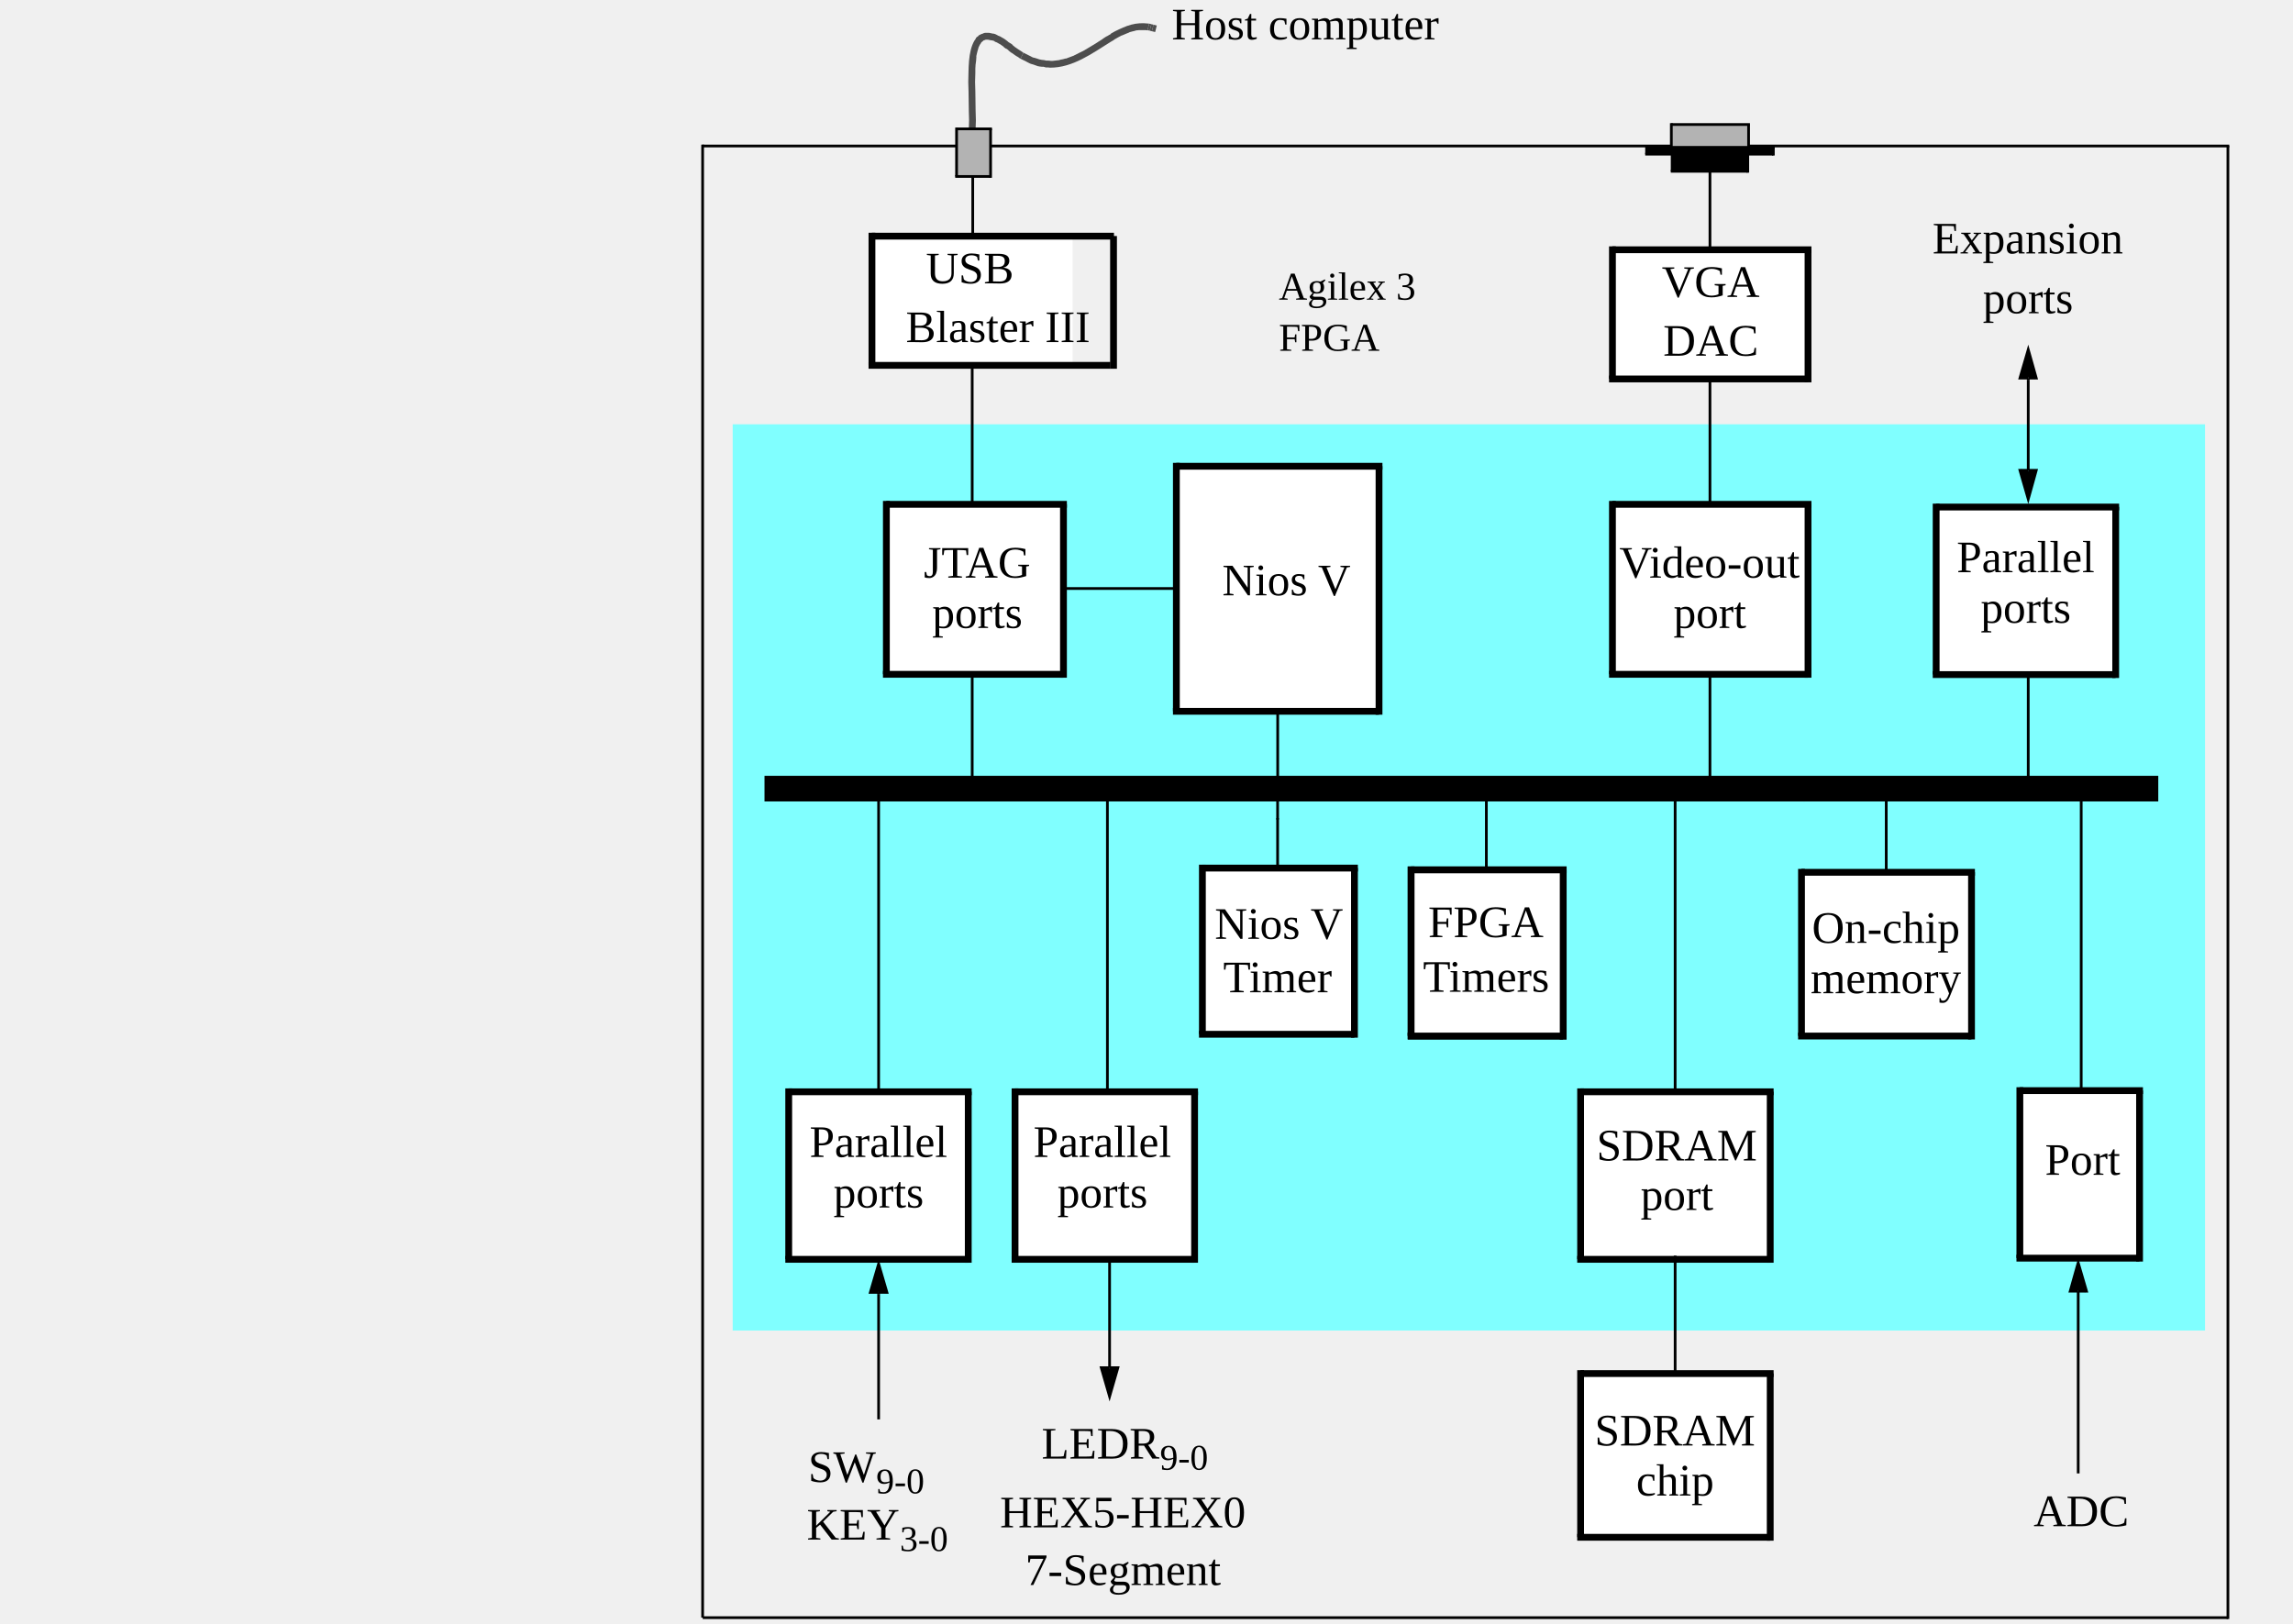
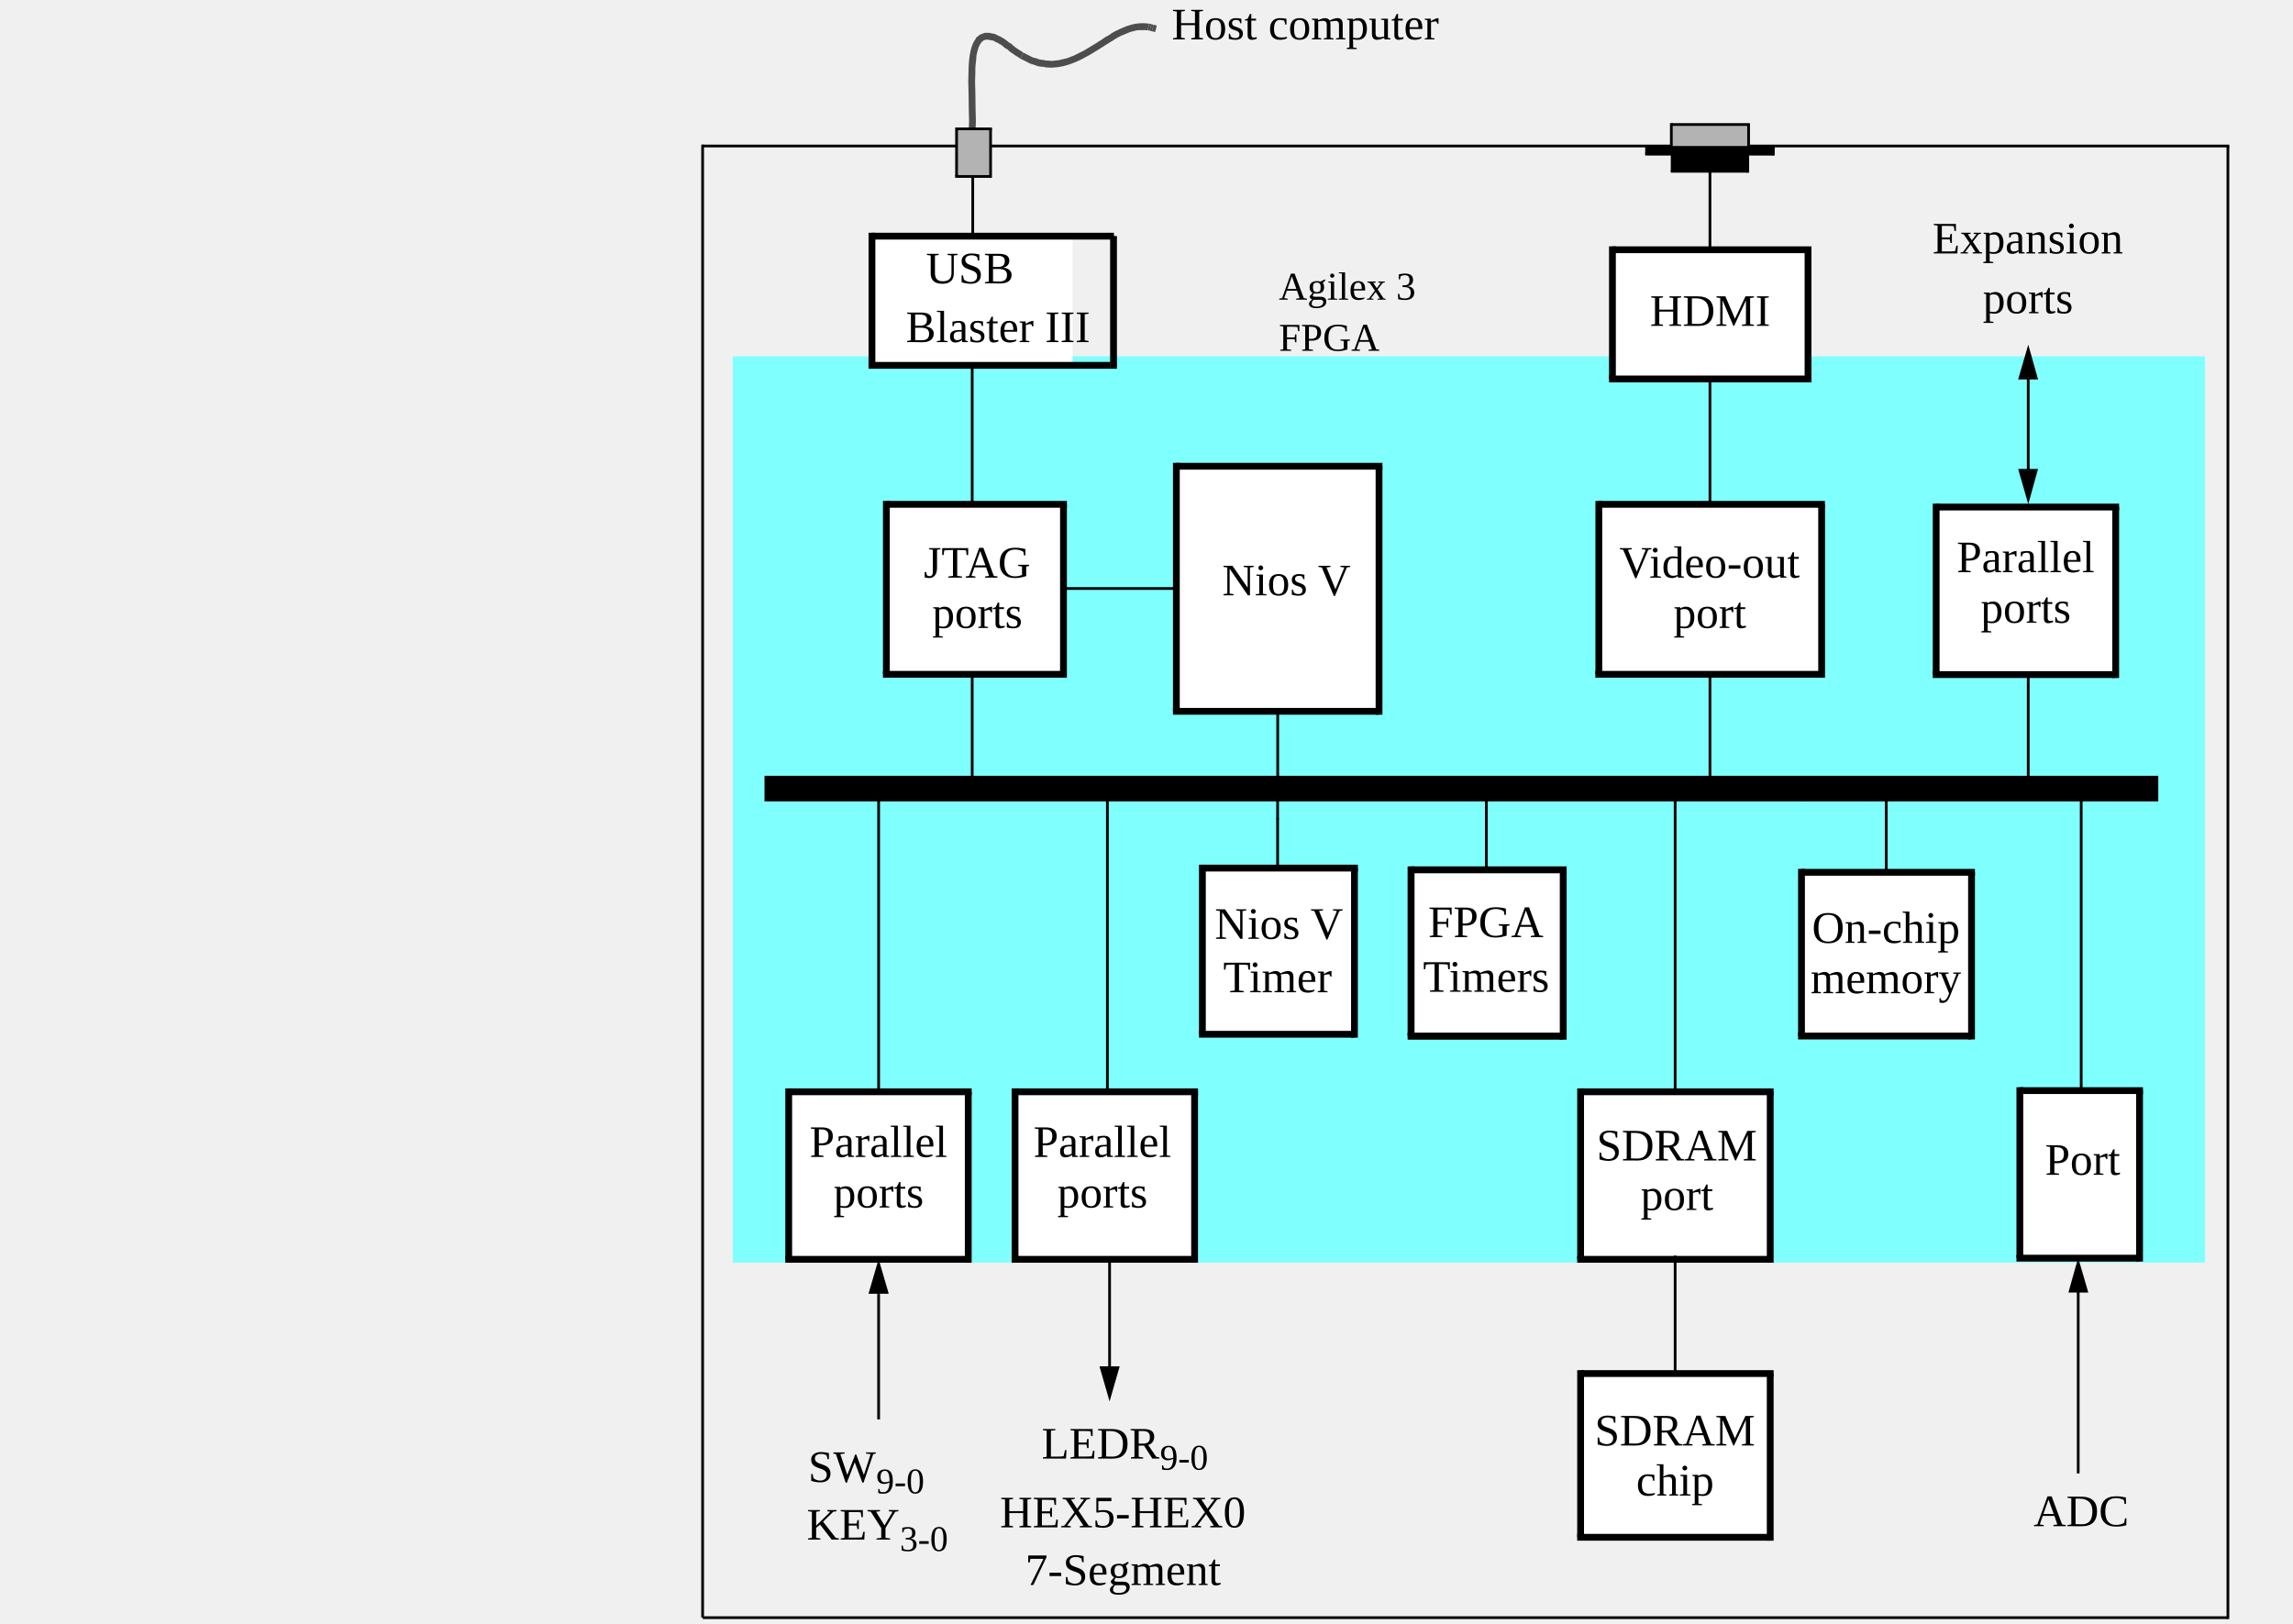
<svg xmlns="http://www.w3.org/2000/svg" version="1.1" id="svg16" width="674.326" height="477.671" viewBox="0 0 674.326 477.671">
  <defs id="defs20">
    <clipPath clipPathUnits="userSpaceOnUse" id="clipPath28">
      <path d="M 0,0 H 612 V 792 H 0 Z" id="path26" />
    </clipPath>
  </defs>
  <g id="g24" transform="matrix(1.333333,0,0,-1.333333,-81.4544,833.7453)" clip-path="url(#clipPath28)">
-     <path d="m 222.692,331.782 h 324.743 v 199.92 H 222.692 Z" style="fill:#80ffff;fill-opacity:1;fill-rule:nonzero;stroke:none;stroke-width:1" id="path36" />
+     <path d="m 222.692,346.782 h 324.743 v 199.92 H 222.692 Z" style="fill:#80ffff;fill-opacity:1;fill-rule:nonzero;stroke:none;stroke-width:1" id="path36" />
    <path d="m 229.711,448.5 h 307.409 v 5.658 H 229.711 Z" style="fill:#000000;fill-opacity:1;fill-rule:nonzero;stroke:none;stroke-width:1" id="path42" />
    <text xml:space="preserve" transform="scale(1,-1)" style="font-variant:normal;font-weight:normal;font-stretch:normal;font-size:9.96px;font-family:'Times New Roman';-inkscape-font-specification:TimesNewRomanPSMT;writing-mode:lr-tb;fill:#000000;fill-opacity:1;fill-rule:nonzero;stroke:none" id="text56" x="487.32" y="-569.4">
      <tspan x="487.32 493.419 498.413 503.407 507.844 512.883 516.722 519.543 524.524" y="-569.4" id="tspan52">Expansion</tspan>
      <tspan x="498.42 503.391 508.431 511.739 514.56" y="-556.2" id="tspan54">ports</tspan>
    </text>
    <g id="g58" transform="translate(508.44,541.595)">
      <path d="M 0,0 H -2.22 L -2.04,0.66 -0.48,6 0,7.68 0.48,6 1.98,0.66 2.16,0 H 1.5 L 1.02,0.36 -0.48,5.7 0.48,6 V 5.7 l -1.56,-5.34 -0.96,0.3 0.48,0.36 H 0" style="fill:#000000;fill-opacity:1;fill-rule:nonzero;stroke:none" id="path60" />
    </g>
    <path d="m 508.44,541.595 h 1.5 v 1.02 h -1.5 z" style="fill:#000000;fill-opacity:1;fill-rule:nonzero;stroke:none" id="path62" />
    <g id="g64" transform="translate(508.44,542.0749)">
      <path d="M 0,0 H -1.56 L 0,5.34 1.5,0" style="fill:#000000;fill-opacity:1;fill-rule:evenodd;stroke:none" id="path66" />
    </g>
    <g id="g68" transform="translate(508.44,521.855)">
      <path d="M 0,0 H 2.16 L 1.98,-0.66 0.48,-6.06 0,-7.74 -0.48,-6.06 -2.04,-0.66 -2.22,0 h 0.66 l 0.48,-0.36 1.56,-5.4 -0.96,-0.3 v 0.3 l 1.5,5.4 0.96,-0.3 L 1.5,-1.02 H 0" style="fill:#000000;fill-opacity:1;fill-rule:nonzero;stroke:none" id="path70" />
    </g>
    <path d="m 506.88,520.835 h 1.56 v 1.02 h -1.56 z" style="fill:#000000;fill-opacity:1;fill-rule:nonzero;stroke:none" id="path72" />
    <g id="g74" transform="translate(508.44,521.375)">
      <path d="M 0,0 H 1.5 L 0,-5.4 -1.56,0" style="fill:#000000;fill-opacity:1;fill-rule:evenodd;stroke:none" id="path76" />
    </g>
    <path d="m 508.14,541.535 h 0.6 v 0.3 H 508.14 Z" style="fill:#000000;fill-opacity:1;fill-rule:nonzero;stroke:none" id="path78" />
    <path d="m 508.14,521.555 h 0.6 v 19.98 H 508.14 Z" style="fill:#000000;fill-opacity:1;fill-rule:nonzero;stroke:none" id="path80" />
    <path d="M 216.001,592.8 H 552.78 v 0.6 H 216.001 Z" style="fill:#000000;fill-opacity:1;fill-rule:nonzero;stroke:none;stroke-width:1" id="path82" />
    <path d="m 552.18,268.14 h 0.6 V 593.1 H 552.18 Z" style="fill:#000000;fill-opacity:1;fill-rule:nonzero;stroke:none" id="path84" />
    <path d="m 216.08,268.14 h 336.4 v 0.6 H 216.08 Z" style="fill:#000000;fill-opacity:1;fill-rule:nonzero;stroke:none;stroke-width:1" id="path86" />
    <path d="m 215.76,268.44 h 0.6 V 593.4 H 215.76 Z" style="fill:#000000;fill-opacity:1;fill-rule:nonzero;stroke:none" id="path88" />
    <text xml:space="preserve" transform="scale(1,-1)" style="font-variant:normal;font-weight:normal;font-stretch:normal;font-size:8.7px;font-family:'Times New Roman';-inkscape-font-specification:TimesNewRomanPSMT;writing-mode:lr-tb;fill:#000000;fill-opacity:1;fill-rule:nonzero;stroke:none" id="text94" x="343.147" y="-559.202">
      <tspan x="343.147" y="-559.202" id="tspan90">Agilex 3</tspan>
      <tspan x="343.147 348.006 352.865 359.104" y="-547.922" id="tspan92">FPGA</tspan>
    </text>
    <path d="m 388.62,433.14 h 0.6 V 448.5 H 388.62 Z" style="fill:#000000;fill-opacity:1;fill-rule:nonzero;stroke:none" id="path234" />
    <path d="m 372.3,396.78 h 33.54 v 36.66 H 372.3 Z" style="fill:#ffffff;fill-opacity:1;fill-rule:nonzero;stroke:none" id="path236" />
    <path d="m 372.3,432.66 h 34.32 v 1.5 H 372.3 Z" style="fill:#000000;fill-opacity:1;fill-rule:nonzero;stroke:none" id="path238" />
    <path d="m 405.12,396 h 1.5 v 37.44 h -1.5 z" style="fill:#000000;fill-opacity:1;fill-rule:nonzero;stroke:none" id="path240" />
    <path d="m 371.58,396 h 34.26 v 1.5 h -34.26 z" style="fill:#000000;fill-opacity:1;fill-rule:nonzero;stroke:none" id="path242" />
    <path d="m 371.58,396.78 h 1.5 v 37.38 h -1.5 z" style="fill:#000000;fill-opacity:1;fill-rule:nonzero;stroke:none" id="path244" />
    <text xml:space="preserve" transform="scale(1,-1)" style="font-variant:normal;font-weight:normal;font-stretch:normal;font-size:9.96px;font-family:'Times New Roman';-inkscape-font-specification:TimesNewRomanPSMT;writing-mode:lr-tb;fill:#000000;fill-opacity:1;fill-rule:nonzero;stroke:none" id="text250" x="320.94" y="-412.44">
      <tspan x="320.94" id="tspan246" y="-412.44" />
      <tspan x="239.34 244.859" y="-298.38" id="tspan248">SW</tspan>
    </text>
    <text xml:space="preserve" transform="scale(1,-1)" style="font-variant:normal;font-weight:normal;font-stretch:normal;font-size:7.98px;font-family:'Times New Roman';-inkscape-font-specification:TimesNewRomanPSMT;writing-mode:lr-tb;fill:#000000;fill-opacity:1;fill-rule:nonzero;stroke:none" id="text254" x="254.34" y="-295.86">
      <tspan x="254.34 258.3 260.999" y="-295.86" id="tspan252">9-0</tspan>
    </text>
    <text xml:space="preserve" transform="scale(1,-1)" style="font-variant:normal;font-weight:normal;font-stretch:normal;font-size:9.96px;font-family:'Times New Roman';-inkscape-font-specification:TimesNewRomanPSMT;writing-mode:lr-tb;fill:#000000;fill-opacity:1;fill-rule:nonzero;stroke:none" id="text258" x="290.82" y="-303.54">
      <tspan x="290.82 296.957 303.019 310.262" y="-303.54" id="tspan256">LEDR</tspan>
    </text>
    <text xml:space="preserve" transform="scale(1,-1)" style="font-variant:normal;font-weight:normal;font-stretch:normal;font-size:7.98px;font-family:'Times New Roman';-inkscape-font-specification:TimesNewRomanPSMT;writing-mode:lr-tb;fill:#000000;fill-opacity:1;fill-rule:nonzero;stroke:none" id="text262" x="316.92" y="-301.08">
      <tspan x="316.92 320.88 323.579" y="-301.08" id="tspan260">9-0</tspan>
    </text>
    <g id="g264" transform="translate(305.82,323.88)">
      <path d="M 0,0 H 2.22 L 2.04,-0.66 0.48,-6.06 0,-7.74 -0.48,-6.06 -2.04,-0.66 -2.22,0 h 0.66 l 0.48,-0.36 1.56,-5.4 -0.96,-0.3 v 0.3 l 1.56,5.4 0.96,-0.3 -0.48,-0.36 H 0" style="fill:#000000;fill-opacity:1;fill-rule:nonzero;stroke:none" id="path266" />
    </g>
    <path d="m 304.26,322.86 h 1.56 v 1.02 h -1.56 z" style="fill:#000000;fill-opacity:1;fill-rule:nonzero;stroke:none" id="path268" />
    <g id="g270" transform="translate(305.82,323.4)">
      <path d="M 0,0 H 1.56 L 0,-5.4 -1.56,0" style="fill:#000000;fill-opacity:1;fill-rule:evenodd;stroke:none" id="path272" />
    </g>
    <path d="m 304.02,349.44 h 0.6 v 0.3 H 304.02 Z" style="fill:#000000;fill-opacity:1;fill-rule:nonzero;stroke:none" id="path274" />
    <path d="m 305.52,323.58 h 0.6 v 25.86 H 305.52 Z" style="fill:#000000;fill-opacity:1;fill-rule:nonzero;stroke:none" id="path276" />
    <g id="g278" transform="translate(254.88,339.9)">
      <path d="M 0,0 H -2.22 L -2.04,0.66 -0.48,6 0,7.62 0.48,6 2.04,0.66 2.22,0 H 1.56 L 1.08,0.36 -0.48,5.7 0.48,6 V 5.7 l -1.56,-5.34 -0.96,0.3 0.48,0.36 H 0" style="fill:#000000;fill-opacity:1;fill-rule:nonzero;stroke:none" id="path280" />
    </g>
    <path d="m 254.88,339.9 h 1.56 v 1.02 h -1.56 z" style="fill:#000000;fill-opacity:1;fill-rule:nonzero;stroke:none" id="path282" />
    <g id="g284" transform="translate(254.88,340.38)">
      <path d="M 0,0 H -1.56 L 0,5.34 1.56,0" style="fill:#000000;fill-opacity:1;fill-rule:evenodd;stroke:none" id="path286" />
    </g>
    <path d="m 254.58,339.84 h 0.6 v 0.3 H 254.58 Z" style="fill:#000000;fill-opacity:1;fill-rule:nonzero;stroke:none" id="path288" />
    <path d="m 254.58,312.18 h 0.6 v 27.66 H 254.58 Z" style="fill:#000000;fill-opacity:1;fill-rule:nonzero;stroke:none" id="path290" />
    <path d="m 254.58,366.78 h 0.6 V 448.5 H 254.58 Z" style="fill:#000000;fill-opacity:1;fill-rule:nonzero;stroke:none" id="path294" />
    <path d="m 305.04,366.9 h 0.6 v 81.6 H 305.04 Z" style="fill:#000000;fill-opacity:1;fill-rule:nonzero;stroke:none" id="path298" />
    <path d="m 235.02,347.52 h 39.6 v 36.96 h -39.6 z" style="fill:#ffffff;fill-opacity:1;fill-rule:nonzero;stroke:none" id="path300" />
    <path d="m 235.02,383.7 h 40.38 v 1.5 h -40.38 z" style="fill:#000000;fill-opacity:1;fill-rule:nonzero;stroke:none" id="path302" />
    <path d="m 273.9,346.74 h 1.5 v 37.74 h -1.5 z" style="fill:#000000;fill-opacity:1;fill-rule:nonzero;stroke:none" id="path304" />
    <path d="m 234.3,346.74 h 40.32 v 1.5 H 234.3 Z" style="fill:#000000;fill-opacity:1;fill-rule:nonzero;stroke:none" id="path306" />
    <path d="m 234.3,347.52 h 1.5 v 37.68 h -1.5 z" style="fill:#000000;fill-opacity:1;fill-rule:nonzero;stroke:none" id="path308" />
    <path d="m 284.94,347.52 h 39.6 v 36.96 h -39.6 z" style="fill:#ffffff;fill-opacity:1;fill-rule:nonzero;stroke:none" id="path310" />
    <path d="m 284.94,383.7 h 40.38 v 1.5 h -40.38 z" style="fill:#000000;fill-opacity:1;fill-rule:nonzero;stroke:none" id="path312" />
    <path d="m 323.82,346.74 h 1.5 v 37.74 h -1.5 z" style="fill:#000000;fill-opacity:1;fill-rule:nonzero;stroke:none" id="path314" />
    <path d="m 284.22,346.74 h 40.32 v 1.5 h -40.32 z" style="fill:#000000;fill-opacity:1;fill-rule:nonzero;stroke:none" id="path316" />
    <path d="m 284.22,347.52 h 1.5 v 37.68 h -1.5 z" style="fill:#000000;fill-opacity:1;fill-rule:nonzero;stroke:none" id="path318" />
    <text xml:space="preserve" transform="scale(1,-1)" style="font-variant:normal;font-weight:normal;font-stretch:normal;font-size:9.96px;font-family:'Times New Roman';-inkscape-font-specification:TimesNewRomanPSMT;writing-mode:lr-tb;fill:#000000;fill-opacity:1;fill-rule:nonzero;stroke:none" id="text334" x="239.64" y="-370.08">
      <tspan x="239.64 245.188 249.62 252.947 257.379 260.158 262.936 267.369" y="-370.08" id="tspan320">Parallel</tspan>
      <tspan x="244.92 249.952 254.932 258.3 261.062" y="-358.92" id="tspan322">ports</tspan>
      <tspan x="289.02 294.586 299.037 302.383 306.764 309.562 312.36 316.811" y="-370.08" id="tspan324">Parallel</tspan>
      <tspan x="294.3 299.339 304.319 307.619 310.441" y="-358.92" id="tspan326">ports</tspan>
      <tspan x="281.639 288.883 294.945 302.189 307.169 310.538 317.736 323.875 331.073" y="-288.36" id="tspan328">HEX5-HEX0</tspan>
      <tspan x="287.219 292.209 295.536 301.083 305.515 310.555 318.297 322.729 327.719" y="-275.64" id="tspan330">7-Segment</tspan>
      <tspan x="239.038 246.251 252.359" y="-285.66" id="tspan332">KEY</tspan>
    </text>
    <text xml:space="preserve" transform="scale(1,-1)" style="font-variant:normal;font-weight:normal;font-stretch:normal;font-size:7.98px;font-family:'Times New Roman';-inkscape-font-specification:TimesNewRomanPSMT;writing-mode:lr-tb;fill:#000000;fill-opacity:1;fill-rule:nonzero;stroke:none" id="text338" x="259.56" y="-283.14">
      <tspan x="259.56 263.58 266.22" y="-283.14" id="tspan336">3-0</tspan>
    </text>
    <path d="m 458.76,448.5 h 0.6 v 0.3 H 458.76 Z" style="fill:#000000;fill-opacity:1;fill-rule:nonzero;stroke:none" id="path344" />
    <path d="m 430.26,357.6 h 0.6 v 90.9 H 430.26 Z" style="fill:#000000;fill-opacity:1;fill-rule:nonzero;stroke:none" id="path346" />
    <path d="m 409.68,286.2 h 41.82 v 36.12 h -41.82 z" style="fill:#ffffff;fill-opacity:1;fill-rule:nonzero;stroke:none" id="path348" />
    <path d="m 409.68,321.54 h 42.6 v 1.5 h -42.6 z" style="fill:#000000;fill-opacity:1;fill-rule:nonzero;stroke:none" id="path350" />
    <path d="m 450.78,285.42 h 1.5 v 36.9 h -1.5 z" style="fill:#000000;fill-opacity:1;fill-rule:nonzero;stroke:none" id="path352" />
    <path d="m 408.96,285.42 h 42.54 v 1.5 h -42.54 z" style="fill:#000000;fill-opacity:1;fill-rule:nonzero;stroke:none" id="path354" />
    <path d="m 408.96,286.2 h 1.5 v 36.84 h -1.5 z" style="fill:#000000;fill-opacity:1;fill-rule:nonzero;stroke:none" id="path356" />
    <path d="m 409.68,347.52 h 41.82 v 36.96 h -41.82 z" style="fill:#ffffff;fill-opacity:1;fill-rule:nonzero;stroke:none" id="path358" />
    <path d="m 409.68,383.7 h 42.6 v 1.5 h -42.6 z" style="fill:#000000;fill-opacity:1;fill-rule:nonzero;stroke:none" id="path360" />
    <path d="m 450.78,346.74 h 1.5 v 37.74 h -1.5 z" style="fill:#000000;fill-opacity:1;fill-rule:nonzero;stroke:none" id="path362" />
    <path d="m 408.96,346.74 h 42.54 v 1.5 h -42.54 z" style="fill:#000000;fill-opacity:1;fill-rule:nonzero;stroke:none" id="path364" />
    <path d="m 408.96,347.52 h 1.5 v 37.68 h -1.5 z" style="fill:#000000;fill-opacity:1;fill-rule:nonzero;stroke:none" id="path366" />
    <text xml:space="preserve" transform="scale(1,-1)" style="font-variant:normal;font-weight:normal;font-stretch:normal;font-size:9.96px;font-family:'Times New Roman';-inkscape-font-specification:TimesNewRomanPSMT;writing-mode:lr-tb;fill:#000000;fill-opacity:1;fill-rule:nonzero;stroke:none" id="text372" x="413.22" y="-369.3">
      <tspan x="413.22 418.754 426.012 432.651 439.838" y="-369.3" id="tspan368">SDRAM</tspan>
      <tspan x="422.94 427.934 432.928 436.258" y="-358.38" id="tspan370">port</tspan>
    </text>
    <path d="m 430.26,348 h 0.6 v 0.3 H 430.26 Z" style="fill:#000000;fill-opacity:1;fill-rule:nonzero;stroke:none" id="path374" />
    <path d="m 430.26,322.02 h 0.6 V 348 H 430.26 Z" style="fill:#000000;fill-opacity:1;fill-rule:nonzero;stroke:none" id="path376" />
    <text xml:space="preserve" transform="scale(1,-1)" style="font-variant:normal;font-weight:normal;font-stretch:normal;font-size:9.96px;font-family:'Times New Roman';-inkscape-font-specification:TimesNewRomanPSMT;writing-mode:lr-tb;fill:#000000;fill-opacity:1;fill-rule:nonzero;stroke:none" id="text382" x="412.8" y="-306.42">
      <tspan x="412.8 418.356 425.565 432.226 439.435" y="-306.42" id="tspan378">SDRAM</tspan>
      <tspan x="421.98 426.433 431.444 434.244" y="-295.38" id="tspan380">chip</tspan>
    </text>
    <path d="m 458.4,396.78 h 37.5 v 36.12 h -37.5 z" style="fill:#ffffff;fill-opacity:1;fill-rule:nonzero;stroke:none" id="path410" />
    <path d="m 458.4,432.12 h 38.28 v 1.5 H 458.4 Z" style="fill:#000000;fill-opacity:1;fill-rule:nonzero;stroke:none" id="path412" />
    <path d="m 495.18,396 h 1.5 v 36.9 h -1.5 z" style="fill:#000000;fill-opacity:1;fill-rule:nonzero;stroke:none" id="path414" />
    <path d="m 457.68,396 h 38.22 v 1.5 h -38.22 z" style="fill:#000000;fill-opacity:1;fill-rule:nonzero;stroke:none" id="path416" />
    <path d="m 457.68,396.78 h 1.5 v 36.84 h -1.5 z" style="fill:#000000;fill-opacity:1;fill-rule:nonzero;stroke:none" id="path418" />
    <text xml:space="preserve" transform="scale(1,-1)" style="font-variant:normal;font-weight:normal;font-stretch:normal;font-size:9.96px;font-family:'Times New Roman';-inkscape-font-specification:TimesNewRomanPSMT;writing-mode:lr-tb;fill:#000000;fill-opacity:1;fill-rule:nonzero;stroke:none" id="text424" x="460.74" y="-417.3">
      <tspan x="460.74 467.934 472.974 476.294 480.719 485.702 488.523" y="-417.3" id="tspan420">On-chip</tspan>
      <tspan x="460.44 468.234 472.701 480.495 485.475 488.774" y="-406.2" id="tspan422">memory</tspan>
    </text>
    <path d="m 476.82,432.6 h 0.6 v 19.98 H 476.82 Z" style="fill:#000000;fill-opacity:1;fill-rule:nonzero;stroke:none" id="path426" />
    <path d="m 508.14,453.9 h 0.6 v 25.129 H 508.14 Z" style="fill:#000000;fill-opacity:1;fill-rule:nonzero;stroke:none;stroke-width:1" id="path428" />
    <path d="m 275.34,567.72 h 0.6 v 18.6 H 275.34 Z" style="fill:#000000;fill-opacity:1;fill-rule:nonzero;stroke:none" id="path482" />
    <path d="m 342.6,449.52 h 0.6 v 18.96 H 342.6 Z" style="fill:#000000;fill-opacity:1;fill-rule:nonzero;stroke:none" id="path484" />
    <path d="m 437.94,451.98 h 0.6 V 479.1 H 437.94 Z" style="fill:#000000;fill-opacity:1;fill-rule:nonzero;stroke:none" id="path486" />
    <path d="m 275.22,451.98 h 0.6 V 553.26 H 275.22 Z" style="fill:#000000;fill-opacity:1;fill-rule:nonzero;stroke:none" id="path488" />
    <text xml:space="preserve" transform="scale(1,-1)" style="font-variant:normal;font-weight:normal;font-stretch:normal;font-size:9.96px;font-family:'Times New Roman';-inkscape-font-specification:TimesNewRomanPSMT;writing-mode:lr-tb;fill:#000000;fill-opacity:1;fill-rule:nonzero;stroke:none" id="text492" x="319.532" y="-616.62">
      <tspan x="319.532 326.732 331.721 335.604 338.382 340.881 345.312 350.301 358.103 363.092 368.081 370.902 375.334" y="-616.62" id="tspan490">Host computer</tspan>
    </text>
    <path d="m 253.38,544.74 h 44.28 v 28.5 h -44.28 z" style="fill:#ffffff;fill-opacity:1;fill-rule:nonzero;stroke:none" id="path494" />
    <path d="m 253.38,572.46 h 53.409 v 1.5 h -53.409 z" style="fill:#000000;fill-opacity:1;fill-rule:nonzero;stroke:none;stroke-width:1" id="path496" />
    <path d="m 305.94,543.96 h 1.5 v 29.28 h -1.5 z" style="fill:#000000;fill-opacity:1;fill-rule:nonzero;stroke:none" id="path498" />
    <path d="m 252.66,543.96 h 53.349 v 1.5 h -53.349 z" style="fill:#000000;fill-opacity:1;fill-rule:nonzero;stroke:none;stroke-width:1" id="path500" />
    <path d="m 252.66,544.74 h 1.5 v 29.22 h -1.5 z" style="fill:#000000;fill-opacity:1;fill-rule:nonzero;stroke:none" id="path502" />
    <text xml:space="preserve" transform="scale(1,-1)" style="font-variant:normal;font-weight:normal;font-stretch:normal;font-size:9.96px;font-family:'Times New Roman';-inkscape-font-specification:TimesNewRomanPSMT;writing-mode:lr-tb;fill:#000000;fill-opacity:1;fill-rule:nonzero;stroke:none" id="text508" x="265.32" y="-562.8">
      <tspan x="265.32 272.578 278.097" y="-562.8" id="tspan504">USB</tspan>
      <tspan x="260.88 267.534 270.314 274.747 278.633 281.412 285.846" y="-549.84" id="tspan506">Blaster III</tspan>
    </text>
    <g id="g512" transform="translate(274.7717,596.88)">
      <path d="m 0,0 v -0.72 l 1.5,-0.06 v 0.72" style="fill:#4d4d4d;fill-opacity:1;fill-rule:nonzero;stroke:none" id="path514" />
    </g>
    <g id="g516" transform="translate(274.7717,596.88)">
      <path d="M 0,0 0.06,1.92 V 1.86 L 0,3.96 V 4.02 L -0.06,8.28 V 8.22 l -0.06,2.1 c 0.099,2.761 -0.099,6.712 1.38,9.18 l 0.18,0.24 -0.06,-0.12 0.12,0.24 0.12,0.24 0.18,0.18 0.12,0.06 0.24,0.18 -0.12,-0.06 0.18,0.18 0.6,0.3 L 3.06,21 2.94,20.94 3.3,21.12 3.54,21.18 H 4.5 L 5.1,21.06 H 5.04 L 5.4,21 H 5.52 L 5.88,20.88 6.36,20.64 H 6.3 l 0.42,-0.18 h 0.06 l 0.84,-0.48 0.12,-0.06 0.42,-0.3 0.48,-0.36 H 8.58 L 9.12,18.9 h 0.06 l 0.48,-0.36 v -0.06 l 0.66,-0.54 -0.06,0.06 0.6,-0.42 0.66,-0.42 0.6,-0.42 -0.06,0.06 -0.66,-1.32 -0.12,0.06 -0.6,0.42 0.06,-0.06 -0.66,0.42 -0.06,0.06 -0.6,0.42 H 9.36 L 8.7,17.34 H 8.76 L 8.28,17.7 V 17.64 L 7.74,18 v 0.06 L 7.26,18.42 6.84,18.72 6.9,18.66 6.06,19.14 6.12,19.08 5.7,19.26 v 0.06 L 5.34,19.5 5.4,19.44 5.04,19.56 5.16,19.5 4.8,19.56 4.2,19.68 H 4.32 3.72 L 3.9,19.74 3.66,19.68 3.84,19.74 3.6,19.62 3.42,19.56 3.18,19.5 3.36,19.56 3.12,19.44 3.3,19.56 3.06,19.32 2.82,19.14 2.88,19.2 2.7,19.02 2.82,19.2 2.64,18.84 2.46,18.6 2.52,18.72 2.1,17.88 2.16,18 1.98,17.34 V 17.4 L 1.8,16.68 1.62,15.9 1.68,16.02 1.62,15.18 V 15.12 L 1.5,14.22 v 0.06 L 1.44,13.32 v 0.06 -1.02 L 1.38,10.32 v 0.06 L 1.44,8.28 1.5,4.02 1.56,1.92 V 1.86 L 1.5,-0.06" style="fill:#4d4d4d;fill-opacity:1;fill-rule:nonzero;stroke:none" id="path518" />
    </g>
    <g id="g520" transform="translate(286.8317,613.68)">
      <path d="M 0,0 1.8,-0.9 H 1.74 l 0.6,-0.24 -0.06,0.06 0.6,-0.18 0.54,-0.18 H 3.36 l 0.6,-0.12 H 3.9 L 4.44,-1.62 H 4.5 L 5.04,-1.74 H 4.86 5.52 L 6.06,-1.8 H 5.94 6.48 6.42 l 0.54,0.06 0.48,0.06 0.54,0.06 H 7.86 L 8.34,-1.5 H 8.4 l 0.54,0.12 H 8.88 l 0.48,0.12 -0.06,-0.06 1.92,0.72 h -0.06 l 1.92,0.96 -0.06,-0.06 2.7,1.62 1.8,1.14 H 17.46 L 18.3,3.6 h 0.06 l 0.9,0.54 V 4.2 l 0.84,0.48 c 2.656,1.32 4.568,2.112 7.56,1.74 h 0.06 L 27.36,4.98 27.42,4.92 27,4.98 h 0.12 -1.8 0.12 L 24.96,4.92 25.08,4.98 24.24,4.74 H 24.18 L 23.28,4.5 H 23.4 L 22.5,4.14 21.66,3.78 21.72,3.84 20.82,3.36 19.98,2.88 h 0.06 L 19.14,2.34 C 15.085,-0.191 10.851,-3.309 5.88,-3.3 L 5.34,-3.24 H 5.4 4.86 L 4.74,-3.18 4.2,-3.06 4.26,-3.12 3.72,-3.06 H 3.66 L 3.06,-2.94 2.94,-2.88 2.4,-2.7 h 0.06 l -0.6,0.18 c -0.485,0.073 -1.463,0.731 -1.92,0.9 l -0.6,0.3" style="fill:#4d4d4d;fill-opacity:1;fill-rule:nonzero;stroke:none" id="path522" />
    </g>
    <g id="g524" transform="translate(314.5516,620.1)">
      <path d="M 0,0 0.48,-0.12 0.12,-1.56 -0.36,-1.44" style="fill:#4d4d4d;fill-opacity:1;fill-rule:nonzero;stroke:none" id="path526" />
    </g>
    <g id="g528" transform="translate(315.5116,619.86)">
      <path d="M 0,0 0.72,-0.18 0.36,-1.62 -0.36,-1.44" style="fill:#4d4d4d;fill-opacity:1;fill-rule:nonzero;stroke:none" id="path530" />
    </g>
    <g id="g532" transform="translate(315.0317,619.98)">
      <path d="m 0,0 -0.36,-1.44 0.48,-0.12 0.36,1.44" style="fill:#4d4d4d;fill-opacity:1;fill-rule:nonzero;stroke:none" id="path534" />
    </g>
    <path d="m 272.072,586.38 h 7.5 v 10.5 h -7.5 z" style="fill:#b3b3b3;fill-opacity:1;fill-rule:nonzero;stroke:none" id="path536" />
    <path d="m 279.272,586.08 h 0.6 v 10.8 h -0.6 z" style="fill:#000000;fill-opacity:1;fill-rule:nonzero;stroke:none" id="path538" />
    <path d="m 271.772,586.08 h 7.8 v 0.6 h -7.8 z" style="fill:#000000;fill-opacity:1;fill-rule:nonzero;stroke:none" id="path540" />
    <path d="m 271.772,586.38 h 0.6 v 10.8 h -0.6 z" style="fill:#000000;fill-opacity:1;fill-rule:nonzero;stroke:none" id="path542" />
    <path d="m 272.072,596.58 h 7.8 v 0.6 h -7.8 z" style="fill:#000000;fill-opacity:1;fill-rule:nonzero;stroke:none" id="path544" />
    <path d="m 437.94,494.7 h 0.6 v 94.2 H 437.94 Z" style="fill:#000000;fill-opacity:1;fill-rule:nonzero;stroke:none" id="path546" />
    <path d="m 416.7,541.74 h 43.14 v 28.5 H 416.7 Z" style="fill:#ffffff;fill-opacity:1;fill-rule:nonzero;stroke:none" id="path548" />
    <path d="m 416.7,569.46 h 43.92 v 1.5 H 416.7 Z" style="fill:#000000;fill-opacity:1;fill-rule:nonzero;stroke:none" id="path550" />
    <path d="m 459.12,540.96 h 1.5 v 29.28 h -1.5 z" style="fill:#000000;fill-opacity:1;fill-rule:nonzero;stroke:none" id="path552" />
    <path d="m 415.98,540.96 h 43.86 v 1.5 h -43.86 z" style="fill:#000000;fill-opacity:1;fill-rule:nonzero;stroke:none" id="path554" />
    <path d="m 415.98,541.74 h 1.5 v 29.22 h -1.5 z" style="fill:#000000;fill-opacity:1;fill-rule:nonzero;stroke:none" id="path556" />
-     <text xml:space="preserve" transform="scale(1,-1)" style="font-variant:normal;font-weight:normal;font-stretch:normal;font-size:9.96px;font-family:'Times New Roman';-inkscape-font-specification:TimesNewRomanPSMT;writing-mode:lr-tb;fill:#000000;fill-opacity:1;fill-rule:nonzero;stroke:none" id="text562" x="427.62" y="-559.8">
-       <tspan x="427.62 434.818 442.076" y="-559.8" id="tspan558">VGA</tspan>
-       <tspan x="427.92 435.118 442.316" y="-546.84" id="tspan560">DAC</tspan>
+     <text xml:space="preserve" transform="scale(1,-1)" style="font-variant:normal;font-weight:normal;font-stretch:normal;font-size:9.96px;font-family:'Times New Roman';-inkscape-font-specification:TimesNewRomanPSMT;writing-mode:lr-tb;fill:#000000;fill-opacity:1;fill-rule:nonzero;stroke:none" id="text562" x="425" y="-553.42">
+       <tspan x="425" id="tspan560" y="-553.42">HDMI</tspan>
    </text>
    <path d="m 429.72,591.66 h 17.04 v 6.18 h -17.04 z" style="fill:#b3b3b3;fill-opacity:1;fill-rule:nonzero;stroke:none" id="path564" />
    <path d="m 429.72,597.54 h 17.34 v 0.6 h -17.34 z" style="fill:#000000;fill-opacity:1;fill-rule:nonzero;stroke:none" id="path566" />
    <path d="m 446.46,591.36 h 0.6 v 6.48 H 446.46 Z" style="fill:#000000;fill-opacity:1;fill-rule:nonzero;stroke:none" id="path568" />
    <path d="m 429.42,591.36 h 17.34 v 0.6 h -17.34 z" style="fill:#000000;fill-opacity:1;fill-rule:nonzero;stroke:none" id="path570" />
    <path d="m 429.42,591.66 h 0.6 v 6.48 H 429.42 Z" style="fill:#000000;fill-opacity:1;fill-rule:nonzero;stroke:none" id="path572" />
    <path d="m 424.26,591.3 h 27.96 v 1.5 h -27.96 z" style="fill:#000000;fill-opacity:1;fill-rule:nonzero;stroke:none" id="path574" />
    <path d="m 424.26,592.5 h 28.26 v 0.6 h -28.26 z" style="fill:#000000;fill-opacity:1;fill-rule:nonzero;stroke:none" id="path576" />
    <path d="m 451.92,591 h 0.6 v 1.8 H 451.92 Z" style="fill:#000000;fill-opacity:1;fill-rule:nonzero;stroke:none" id="path578" />
    <path d="m 423.96,591 h 28.26 v 0.6 h -28.26 z" style="fill:#000000;fill-opacity:1;fill-rule:nonzero;stroke:none" id="path580" />
    <path d="m 423.96,591.3 h 0.6 v 1.8 H 423.96 Z" style="fill:#000000;fill-opacity:1;fill-rule:nonzero;stroke:none" id="path582" />
    <path d="m 429.9,587.52 h 16.68 v 3.78 H 429.9 Z" style="fill:#000000;fill-opacity:1;fill-rule:nonzero;stroke:none" id="path584" />
    <path d="m 429.9,591 h 16.98 v 0.6 H 429.9 Z" style="fill:#000000;fill-opacity:1;fill-rule:nonzero;stroke:none" id="path586" />
    <path d="m 446.28,587.22 h 0.6 v 4.08 H 446.28 Z" style="fill:#000000;fill-opacity:1;fill-rule:nonzero;stroke:none" id="path588" />
    <path d="m 429.6,587.22 h 16.98 v 0.6 H 429.6 Z" style="fill:#000000;fill-opacity:1;fill-rule:nonzero;stroke:none" id="path590" />
    <path d="m 429.6,587.52 h 0.6 v 4.08 H 429.6 Z" style="fill:#000000;fill-opacity:1;fill-rule:nonzero;stroke:none" id="path592" />
-     <path d="m 416.7,476.58 h 43.14 v 37.5 H 416.7 Z" style="fill:#ffffff;fill-opacity:1;fill-rule:nonzero;stroke:none" id="path658" />
-     <path d="m 416.7,513.3 h 43.92 v 1.5 H 416.7 Z" style="fill:#000000;fill-opacity:1;fill-rule:nonzero;stroke:none" id="path660" />
-     <path d="m 459.12,475.8 h 1.5 v 38.28 h -1.5 z" style="fill:#000000;fill-opacity:1;fill-rule:nonzero;stroke:none" id="path662" />
-     <path d="m 415.98,475.8 h 43.86 v 1.5 h -43.86 z" style="fill:#000000;fill-opacity:1;fill-rule:nonzero;stroke:none" id="path664" />
-     <path d="m 415.98,476.58 h 1.5 v 38.22 h -1.5 z" style="fill:#000000;fill-opacity:1;fill-rule:nonzero;stroke:none" id="path666" />
+     <path d="m 413.664,476.58 h 49.212 v 37.5 h -49.212 z" style="fill:#ffffff;fill-opacity:1;fill-rule:nonzero;stroke:none;stroke-width:1" id="path658" />
+     <path d="m 413.7,513.3 h 49.891 v 1.5 H 413.7 Z" style="fill:#000000;fill-opacity:1;fill-rule:nonzero;stroke:none;stroke-width:1" id="path660" />
+     <path d="m 462.12,475.8 h 1.5 v 38.28 h -1.5 z" style="fill:#000000;fill-opacity:1;fill-rule:nonzero;stroke:none" id="path662" />
+     <path d="m 412.961,475.8 h 50.502 v 1.5 h -50.502 z" style="fill:#000000;fill-opacity:1;fill-rule:nonzero;stroke:none;stroke-width:1" id="path664" />
+     <path d="m 412.98,476.58 h 1.5 v 38.22 h -1.5 z" style="fill:#000000;fill-opacity:1;fill-rule:nonzero;stroke:none" id="path666" />
    <text xml:space="preserve" transform="scale(1,-1)" style="font-variant:normal;font-weight:normal;font-stretch:normal;font-size:9.96px;font-family:'Times New Roman';-inkscape-font-specification:TimesNewRomanPSMT;writing-mode:lr-tb;fill:#000000;fill-opacity:1;fill-rule:nonzero;stroke:none" id="text672" x="418.26" y="-497.88">
      <tspan x="418.26 424.918 427.68 432.665 437.092 442.132 445.432 450.417 455.457" y="-497.88" id="tspan668">Video-out</tspan>
      <tspan x="430.2 435.171 440.211 443.519" y="-486.78" id="tspan670">port</tspan>
    </text>
    <path d="m 259.52,495.18 h 61.422 v 0.6 h -61.422 z" style="fill:#000000;fill-opacity:1;fill-rule:nonzero;stroke:none;stroke-width:1" id="path750" />
    <path d="m 256.56,476.58 h 39.06 v 37.5 h -39.06 z" style="fill:#ffffff;fill-opacity:1;fill-rule:nonzero;stroke:none" id="path798" />
    <path d="m 256.56,513.3 h 39.84 v 1.5 h -39.84 z" style="fill:#000000;fill-opacity:1;fill-rule:nonzero;stroke:none" id="path800" />
    <path d="m 294.9,475.8 h 1.5 v 38.28 h -1.5 z" style="fill:#000000;fill-opacity:1;fill-rule:nonzero;stroke:none" id="path802" />
    <path d="m 255.84,475.8 h 39.78 v 1.5 h -39.78 z" style="fill:#000000;fill-opacity:1;fill-rule:nonzero;stroke:none" id="path804" />
    <path d="m 255.84,476.58 h 1.5 v 38.22 h -1.5 z" style="fill:#000000;fill-opacity:1;fill-rule:nonzero;stroke:none" id="path806" />
    <text xml:space="preserve" transform="scale(1,-1)" style="font-variant:normal;font-weight:normal;font-stretch:normal;font-size:9.96px;font-family:'Times New Roman';-inkscape-font-specification:TimesNewRomanPSMT;writing-mode:lr-tb;fill:#000000;fill-opacity:1;fill-rule:nonzero;stroke:none" id="text812" x="264.84" y="-497.88">
      <tspan x="264.84 268.73 274.072 281.279" y="-497.88" id="tspan808">JTAG</tspan>
      <tspan x="266.7 271.686 276.671 279.994 282.769" y="-486.78" id="tspan810">ports</tspan>
    </text>
    <path d="m 488.1,476.52 h 39.6 v 36.96 h -39.6 z" style="fill:#ffffff;fill-opacity:1;fill-rule:nonzero;stroke:none" id="path814" />
    <path d="m 488.1,512.7 h 40.38 v 1.5 H 488.1 Z" style="fill:#000000;fill-opacity:1;fill-rule:nonzero;stroke:none" id="path816" />
    <path d="m 526.98,475.74 h 1.5 v 37.74 h -1.5 z" style="fill:#000000;fill-opacity:1;fill-rule:nonzero;stroke:none" id="path818" />
    <path d="m 487.38,475.74 h 40.32 v 1.5 h -40.32 z" style="fill:#000000;fill-opacity:1;fill-rule:nonzero;stroke:none" id="path820" />
    <path d="m 487.38,476.52 h 1.5 v 37.68 h -1.5 z" style="fill:#000000;fill-opacity:1;fill-rule:nonzero;stroke:none" id="path822" />
    <text xml:space="preserve" transform="scale(1,-1)" style="font-variant:normal;font-weight:normal;font-stretch:normal;font-size:9.96px;font-family:'Times New Roman';-inkscape-font-specification:TimesNewRomanPSMT;writing-mode:lr-tb;fill:#000000;fill-opacity:1;fill-rule:nonzero;stroke:none" id="text828" x="492.66" y="-499.08">
      <tspan x="492.66 498.222 502.668 505.967 510.409 513.201 515.994 520.44" y="-499.08" id="tspan824">Parallel</tspan>
      <tspan x="497.94 502.926 507.912 511.234 514.009" y="-487.92" id="tspan826">ports</tspan>
    </text>
    <path d="m 320.52,468.42 h 44.7 v 54.06 h -44.7 z" style="fill:#ffffff;fill-opacity:1;fill-rule:nonzero;stroke:none" id="path902" />
    <path d="M 320.52,521.7 H 366 v 1.5 h -45.48 z" style="fill:#000000;fill-opacity:1;fill-rule:nonzero;stroke:none" id="path904" />
    <path d="m 364.5,467.64 h 1.5 v 54.84 h -1.5 z" style="fill:#000000;fill-opacity:1;fill-rule:nonzero;stroke:none" id="path906" />
    <path d="m 319.8,467.64 h 45.42 v 1.5 H 319.8 Z" style="fill:#000000;fill-opacity:1;fill-rule:nonzero;stroke:none" id="path908" />
    <path d="m 319.8,468.42 h 1.5 v 54.78 h -1.5 z" style="fill:#000000;fill-opacity:1;fill-rule:nonzero;stroke:none" id="path910" />
    <text xml:space="preserve" transform="scale(1,-1)" style="font-variant:normal;font-weight:normal;font-stretch:normal;font-size:9.96px;font-family:'Times New Roman';-inkscape-font-specification:TimesNewRomanPSMT;writing-mode:lr-tb;fill:#000000;fill-opacity:1;fill-rule:nonzero;stroke:none" id="text916" x="330.66" y="-493.98">
      <tspan x="330.66" id="tspan914" y="-493.98">Nios V </tspan>
    </text>
    <path d="m 342.58,444.525 h 0.6 v 0.3 h -0.6 z" style="fill:#000000;fill-opacity:1;fill-rule:nonzero;stroke:none;stroke-width:1" id="path230-9" />
    <path d="m 342.58,433.53 h 0.6 V 448.89 h -0.6 z" style="fill:#000000;fill-opacity:1;fill-rule:nonzero;stroke:none;stroke-width:1" id="path232-7" />
    <g id="g1755" transform="translate(55.33917,1.30397)">
      <path d="m 270.921,395.866 h 33.54 v 36.66 h -33.54 z" style="fill:#ffffff;fill-opacity:1;fill-rule:nonzero;stroke:none" id="path234-5" />
      <path d="m 270.921,431.746 h 34.32 v 1.5 h -34.32 z" style="fill:#000000;fill-opacity:1;fill-rule:nonzero;stroke:none" id="path236-3" />
      <path d="m 303.741,395.086 h 1.5 v 37.44 h -1.5 z" style="fill:#000000;fill-opacity:1;fill-rule:nonzero;stroke:none" id="path238-9" />
      <path d="m 270.201,395.086 h 34.26 v 1.5 h -34.26 z" style="fill:#000000;fill-opacity:1;fill-rule:nonzero;stroke:none" id="path240-0" />
      <path d="m 270.201,395.866 h 1.5 v 37.38 h -1.5 z" style="fill:#000000;fill-opacity:1;fill-rule:nonzero;stroke:none" id="path242-5" />
      <text xml:space="preserve" transform="scale(1,-1)" style="font-variant:normal;font-weight:normal;font-stretch:normal;font-size:9.96px;font-family:'Times New Roman';-inkscape-font-specification:TimesNewRomanPSMT;writing-mode:lr-tb;fill:#000000;fill-opacity:1;fill-rule:nonzero;stroke:none" id="text248-2" x="273.674" y="-416.887">
        <tspan x="273.674" y="-416.887" id="tspan1599">Nios V</tspan>
      </text>
      <text xml:space="preserve" transform="scale(1,-1)" style="font-variant:normal;font-weight:normal;font-stretch:normal;font-size:9.96px;font-family:'Times New Roman';-inkscape-font-specification:TimesNewRomanPSMT;writing-mode:lr-tb;fill:#000000;fill-opacity:1;fill-rule:nonzero;stroke:none" id="text248-2-5-0" x="275.532" y="-405.106">
        <tspan x="275.532" y="-405.106" id="tspan1599-0-0">Timer</tspan>
      </text>
    </g>
    <g id="g1766" transform="translate(46.5)">
      <path d="m 325.8,396.78 h 33.54 v 36.66 H 325.8 Z" style="fill:#ffffff;fill-opacity:1;fill-rule:nonzero;stroke:none" id="path234-9" />
      <path d="m 325.8,432.66 h 34.32 v 1.5 H 325.8 Z" style="fill:#000000;fill-opacity:1;fill-rule:nonzero;stroke:none" id="path236-0" />
      <path d="m 358.62,396 h 1.5 v 37.44 h -1.5 z" style="fill:#000000;fill-opacity:1;fill-rule:nonzero;stroke:none" id="path238-93" />
      <path d="m 325.08,396 h 34.26 v 1.5 h -34.26 z" style="fill:#000000;fill-opacity:1;fill-rule:nonzero;stroke:none" id="path240-4" />
      <path d="m 325.08,396.78 h 1.5 v 37.38 h -1.5 z" style="fill:#000000;fill-opacity:1;fill-rule:nonzero;stroke:none" id="path242-0" />
      <text xml:space="preserve" transform="scale(1,-1)" style="font-variant:normal;font-weight:normal;font-stretch:normal;font-size:9.96px;font-family:'Times New Roman';-inkscape-font-specification:TimesNewRomanPSMT;writing-mode:lr-tb;fill:#000000;fill-opacity:1;fill-rule:nonzero;stroke:none" id="text248-2-5" x="328.441" y="-406.516">
        <tspan x="328.441" y="-406.516" id="tspan1599-0">Timers</tspan>
      </text>
      <text xml:space="preserve" transform="scale(1,-1)" style="font-variant:normal;font-weight:normal;font-stretch:normal;font-size:9.96px;font-family:'Times New Roman';-inkscape-font-specification:TimesNewRomanPSMT;writing-mode:lr-tb;fill:#000000;fill-opacity:1;fill-rule:nonzero;stroke:none" id="text248-2-5-6" x="329.591" y="-418.57">
        <tspan x="329.591" y="-418.57" id="tspan1599-0-2">FPGA</tspan>
      </text>
    </g>
    <path d="m 496.181,448.759 h 0.6 v 0.3 h -0.6 z" style="fill:#000000;fill-opacity:1;fill-rule:nonzero;stroke:none" id="path296" />
    <path d="m 519.821,358.459 h 0.6 v 90.6 h -0.6 z" style="fill:#000000;fill-opacity:1;fill-rule:nonzero;stroke:none" id="path962" />
    <g id="g964" transform="translate(519.4608,340.159)">
      <path d="M 0,0 H -2.16 L -1.98,0.66 -0.48,6 0,7.62 0.48,6 2.04,0.66 2.22,0 H 1.56 L 1.08,0.36 -0.48,5.7 0.48,6 V 5.7 l -1.5,-5.34 -0.96,0.3 0.48,0.36 H 0" style="fill:#000000;fill-opacity:1;fill-rule:nonzero;stroke:none" id="path966" />
    </g>
    <path d="m 519.461,340.159 h 1.56 v 1.02 h -1.56 z" style="fill:#000000;fill-opacity:1;fill-rule:nonzero;stroke:none" id="path968" />
    <g id="g970" transform="translate(519.4608,340.639)">
      <path d="M 0,0 H -1.5 L 0,5.34 1.56,0" style="fill:#000000;fill-opacity:1;fill-rule:evenodd;stroke:none" id="path972" />
    </g>
    <path d="m 519.161,300.259 h 0.6 v 40.14 h -0.6 z" style="fill:#000000;fill-opacity:1;fill-rule:nonzero;stroke:none" id="path974" />
    <text xml:space="preserve" transform="scale(1,-1)" style="font-variant:normal;font-weight:normal;font-stretch:normal;font-size:9.96px;font-family:'Times New Roman';-inkscape-font-specification:TimesNewRomanPSMT;writing-mode:lr-tb;fill:#000000;fill-opacity:1;fill-rule:nonzero;stroke:none" id="text978" x="509.621" y="-288.619">
      <tspan x="509.621 516.879 524.077" y="-288.619" id="tspan976">ADC</tspan>
    </text>
    <path d="m 506.561,347.779 h 26.4 v 36.96 h -26.4 z" style="fill:#ffffff;fill-opacity:1;fill-rule:nonzero;stroke:none" id="path980" />
    <path d="m 506.561,383.959 h 27.18 v 1.5 h -27.18 z" style="fill:#000000;fill-opacity:1;fill-rule:nonzero;stroke:none" id="path982" />
    <path d="m 532.241,346.999 h 1.5 v 37.74 h -1.5 z" style="fill:#000000;fill-opacity:1;fill-rule:nonzero;stroke:none" id="path984" />
    <path d="m 505.841,346.999 h 27.12 v 1.5 h -27.12 z" style="fill:#000000;fill-opacity:1;fill-rule:nonzero;stroke:none" id="path986" />
    <path d="m 505.841,347.779 h 1.5 v 37.68 h -1.5 z" style="fill:#000000;fill-opacity:1;fill-rule:nonzero;stroke:none" id="path988" />
    <text xml:space="preserve" transform="scale(1,-1)" style="font-variant:normal;font-weight:normal;font-stretch:normal;font-size:9.96px;font-family:'Times New Roman';-inkscape-font-specification:TimesNewRomanPSMT;writing-mode:lr-tb;fill:#000000;fill-opacity:1;fill-rule:nonzero;stroke:none" id="text994" x="512.141" y="-366.139">
      <tspan x="512.141" y="-366.139" id="tspan992">Port</tspan>
    </text>
  </g>
</svg>
